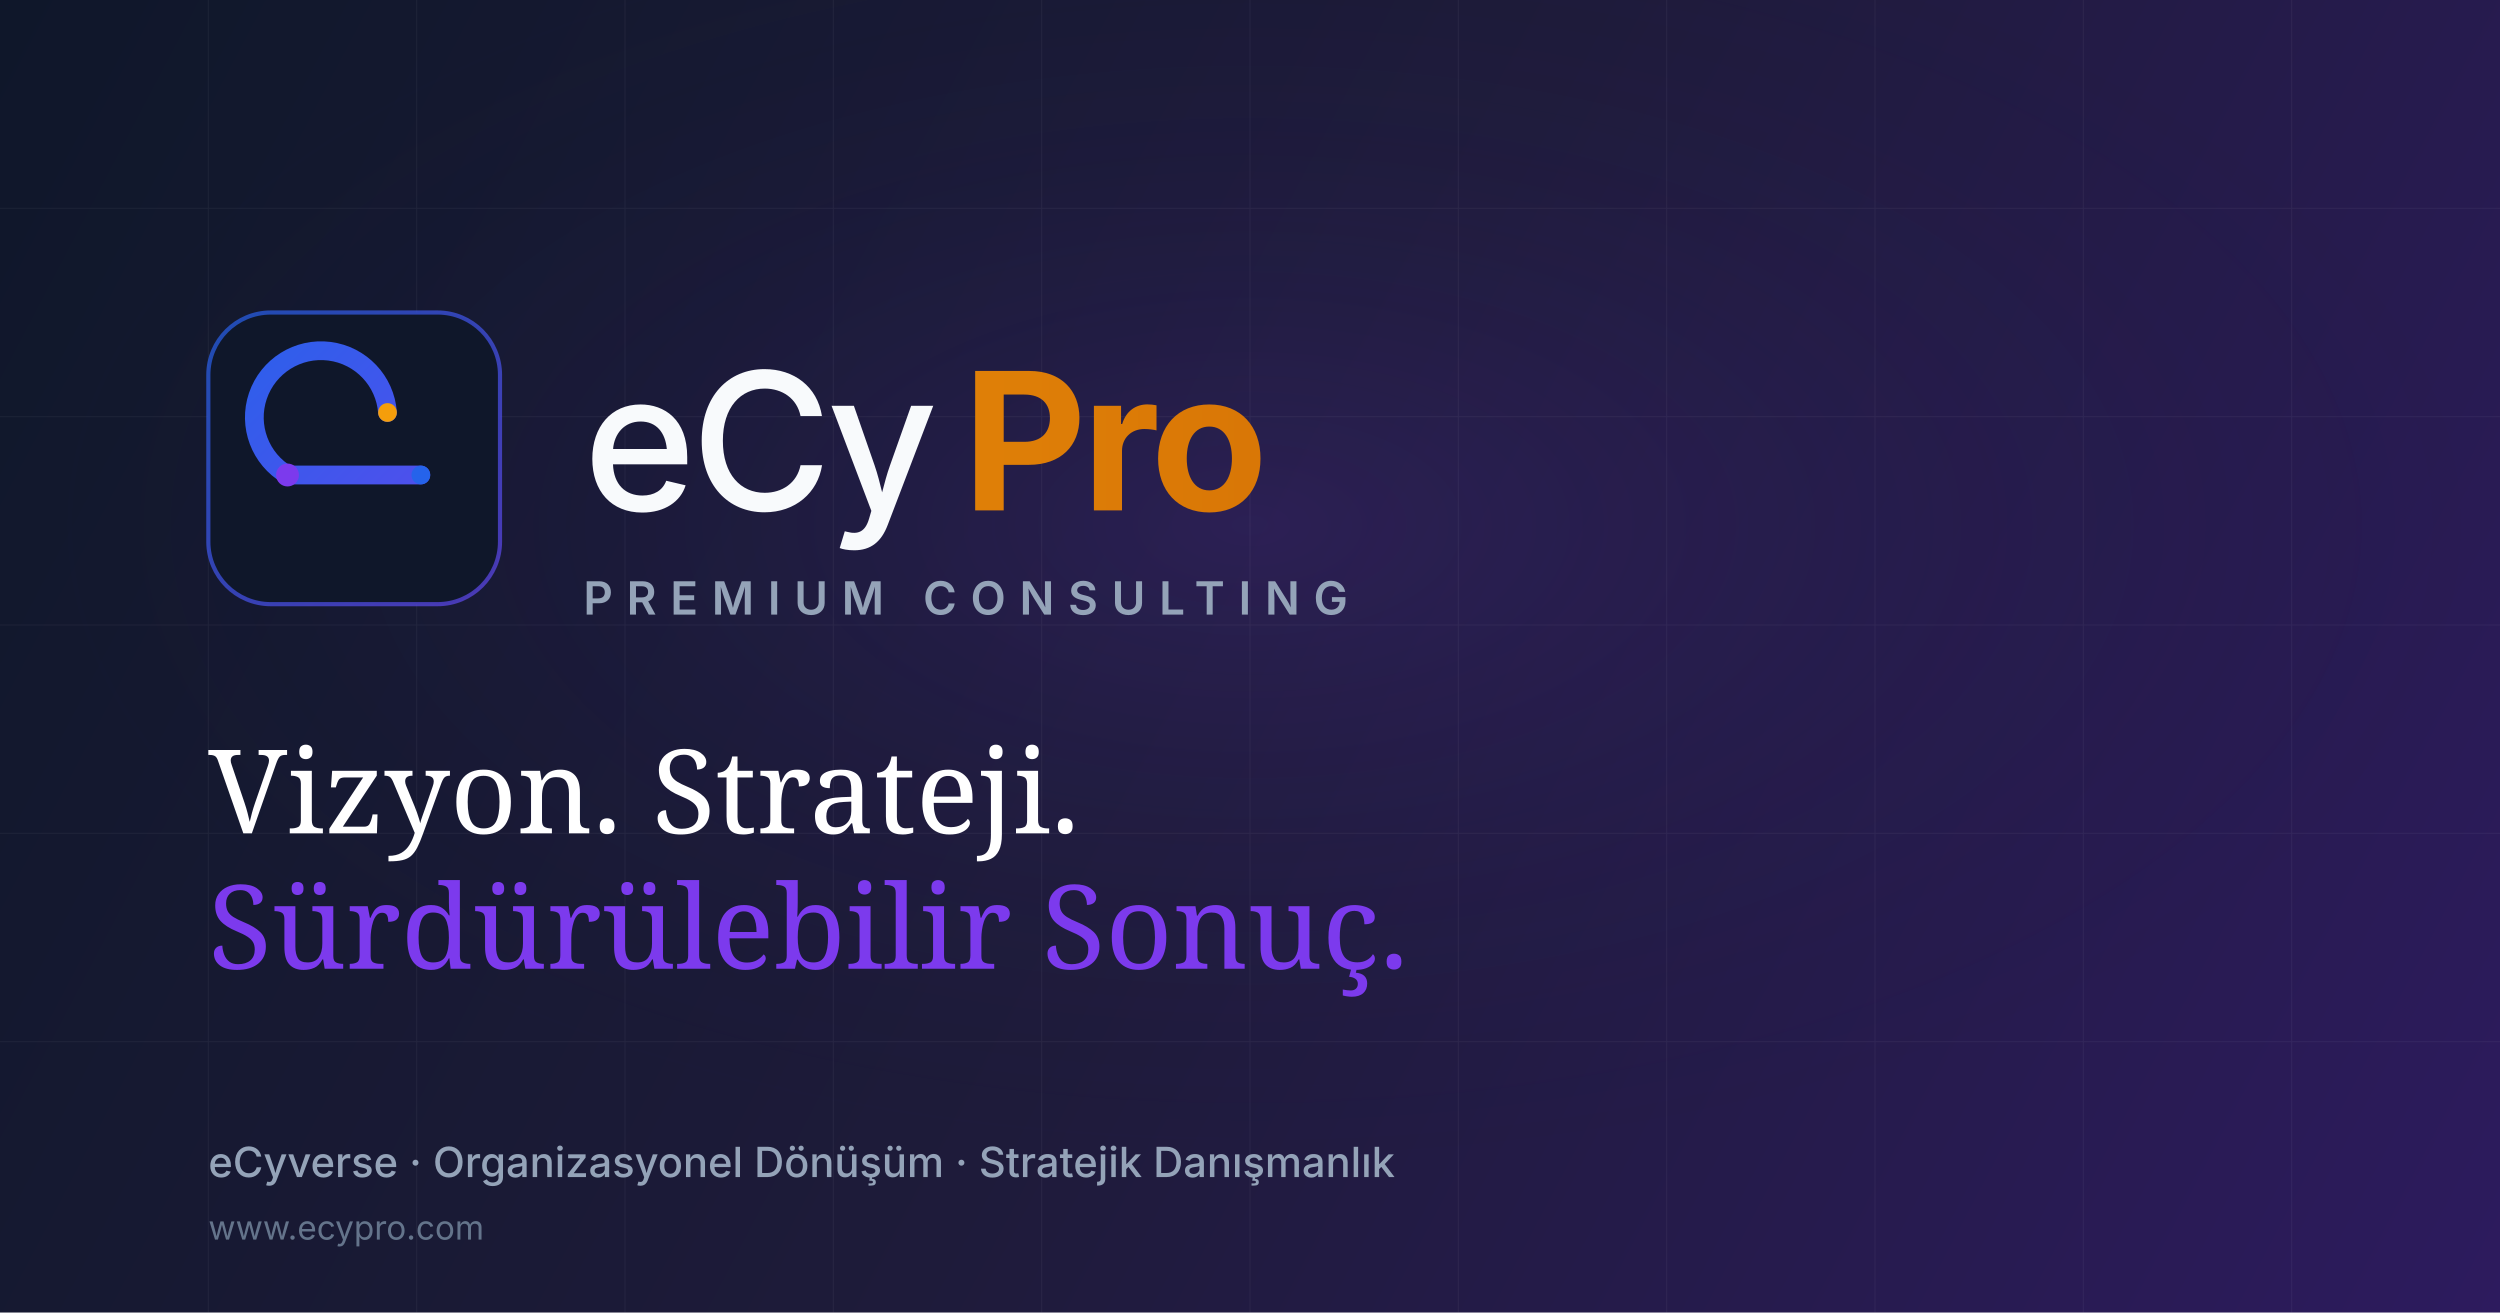
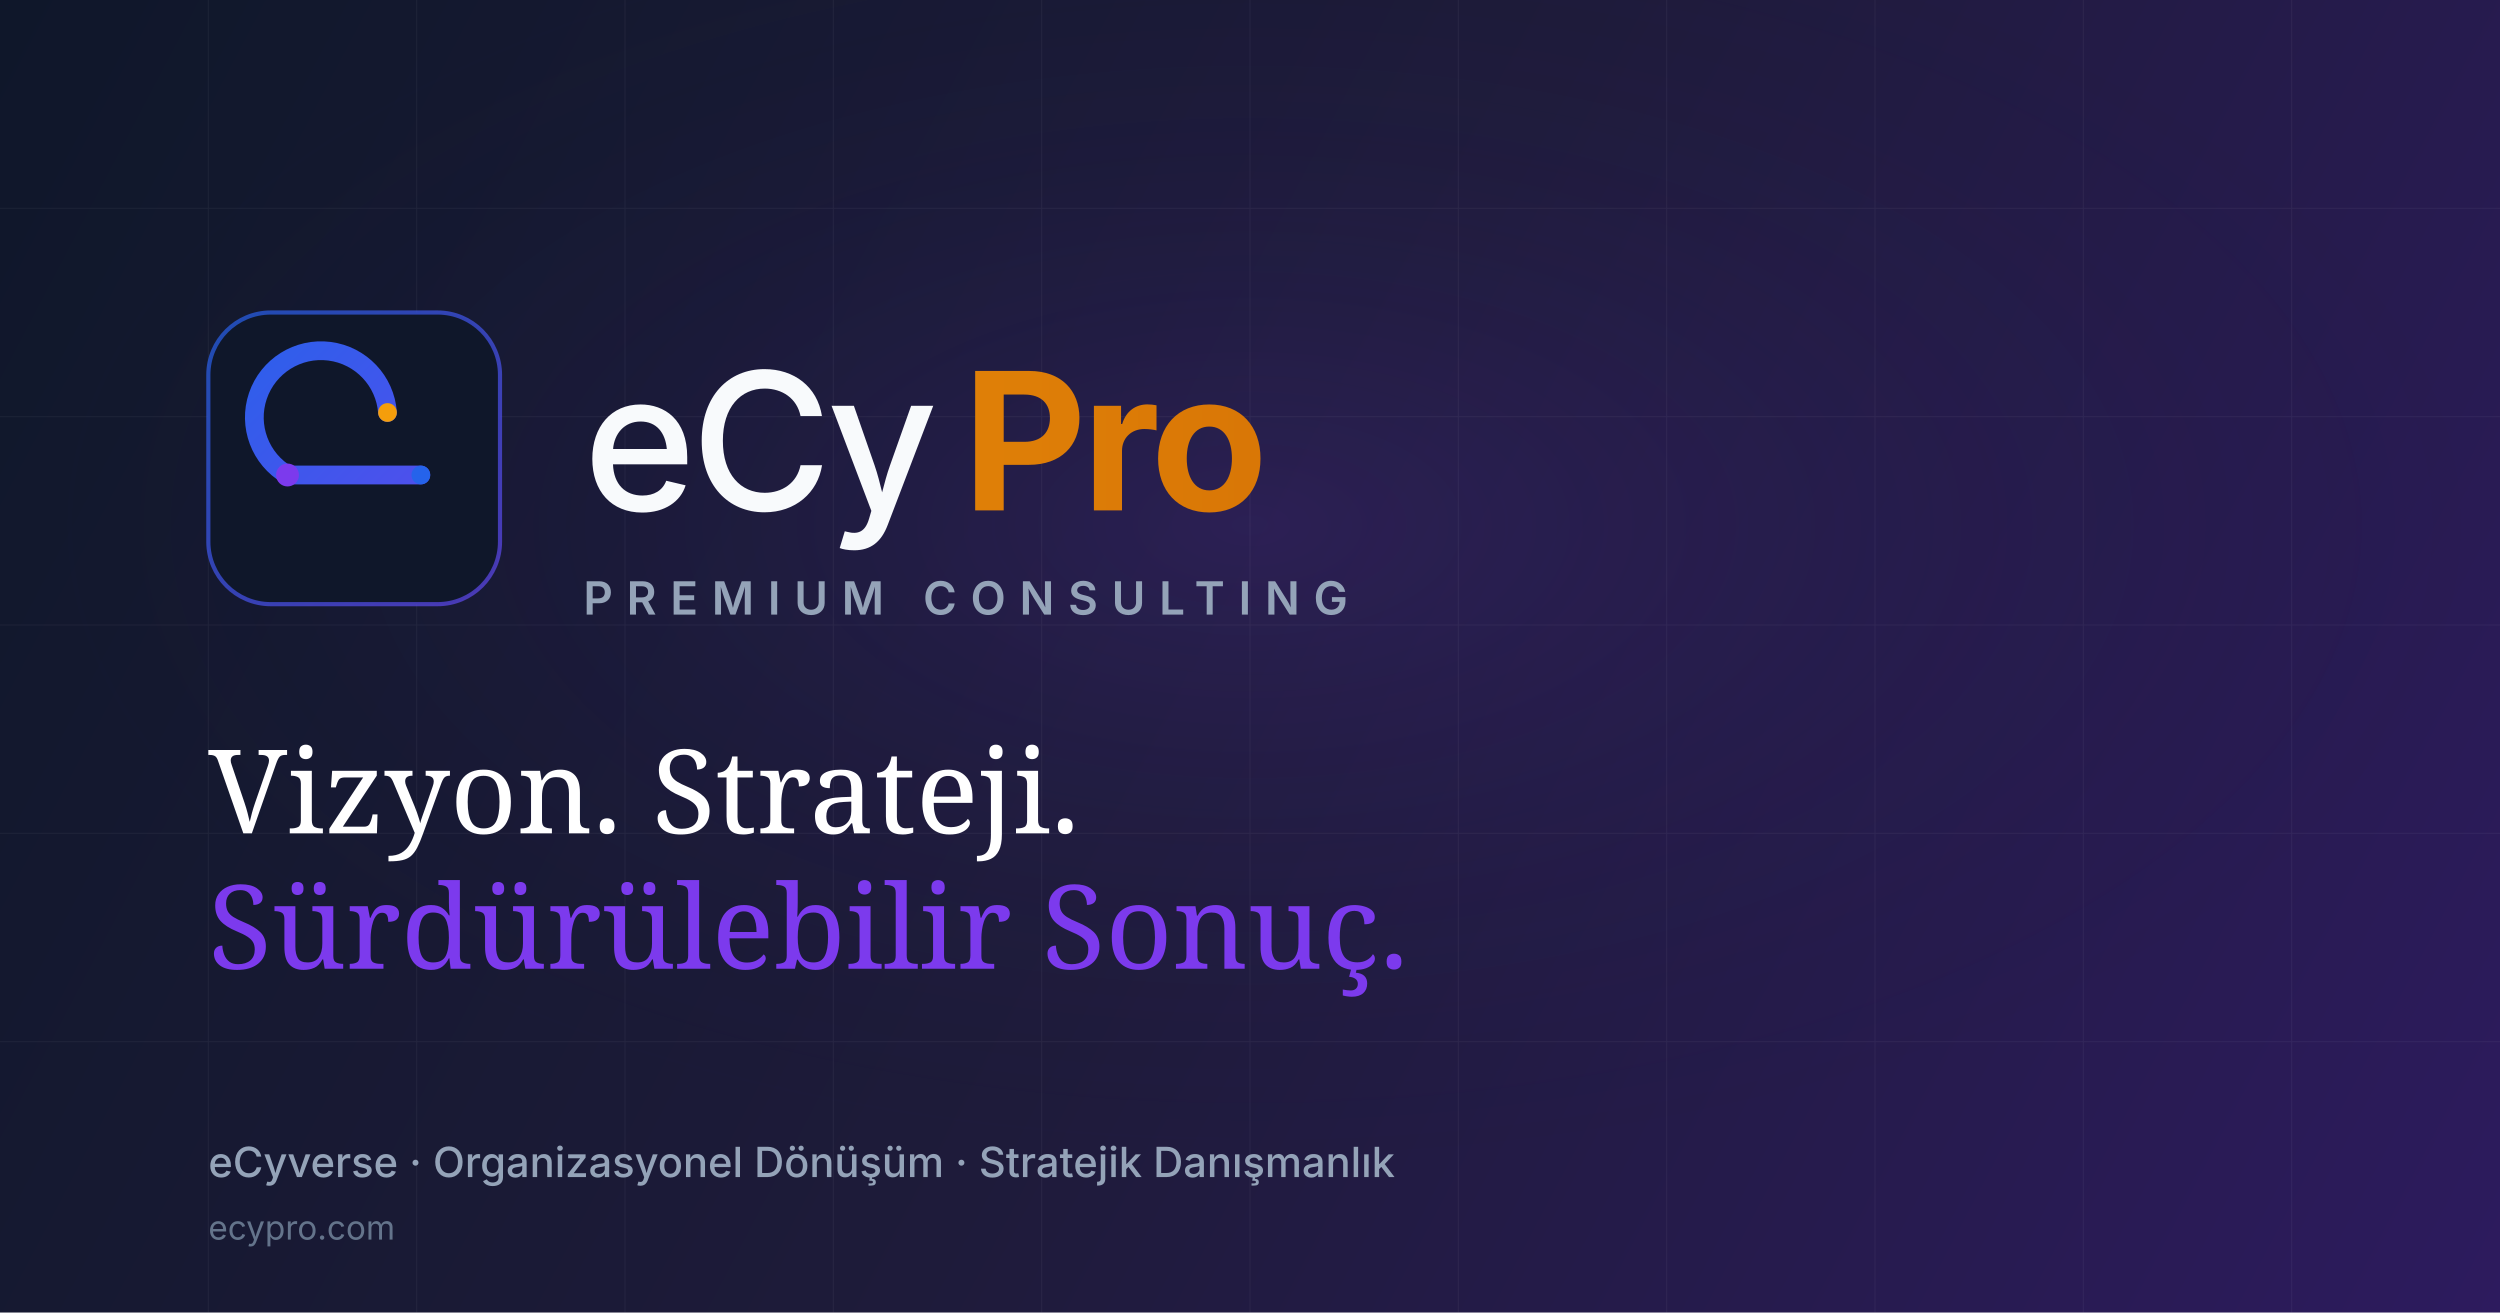
<svg xmlns="http://www.w3.org/2000/svg" viewBox="0 0 1200 630" role="img" aria-label="eCyPro Premium Consulting — Open Graph share image">
  <defs>
    <linearGradient id="ogBg" x1="0" y1="0" x2="1200" y2="630" gradientUnits="userSpaceOnUse">
      <stop offset="0%" stop-color="#0F172A" />
      <stop offset="50%" stop-color="#1E1B3A" />
      <stop offset="100%" stop-color="#2D1B5E" />
    </linearGradient>
    <linearGradient id="ogIcon" x1="0" y1="0" x2="200" y2="200" gradientUnits="userSpaceOnUse">
      <stop offset="0%" stop-color="#2563EB" />
      <stop offset="100%" stop-color="#7C3AED" />
    </linearGradient>
    <linearGradient id="ogPro" x1="0" y1="0" x2="600" y2="0" gradientUnits="userSpaceOnUse">
      <stop offset="0%" stop-color="#F59E0B" />
      <stop offset="100%" stop-color="#D97706" />
    </linearGradient>
    <radialGradient id="ogGlow" cx="50%" cy="40%" r="50%">
      <stop offset="0%" stop-color="#7C3AED" stop-opacity="0.15" />
      <stop offset="100%" stop-color="#0F172A" stop-opacity="0" />
    </radialGradient>
  </defs>
  <rect width="1200" height="630" fill="url(#ogBg)" />
  <rect width="1200" height="630" fill="url(#ogGlow)" />
  <g opacity="0.05">
    <path d="M 0 100 L 1200 100 M 0 200 L 1200 200 M 0 300 L 1200 300 M 0 400 L 1200 400 M 0 500 L 1200 500" stroke="#FFFFFF" stroke-width="0.5" />
    <path d="M 100 0 L 100 630 M 200 0 L 200 630 M 300 0 L 300 630 M 400 0 L 400 630 M 500 0 L 500 630 M 600 0 L 600 630 M 700 0 L 700 630 M 800 0 L 800 630 M 900 0 L 900 630 M 1000 0 L 1000 630 M 1100 0 L 1100 630" stroke="#FFFFFF" stroke-width="0.5" />
  </g>
  <g transform="translate(100,150)">
    <rect x="0" y="0" width="140" height="140" rx="30" fill="#0F172A" />
    <rect x="0" y="0" width="140" height="140" rx="30" fill="none" stroke="url(#ogIcon)" stroke-width="2" opacity="0.7" />
    <path d="M 38 78 A 32 32 0 1 1 86 48" stroke="url(#ogIcon)" stroke-width="9" stroke-linecap="round" fill="none" />
    <path d="M 38 78 L 102 78" stroke="url(#ogIcon)" stroke-width="9" stroke-linecap="round" />
    <circle cx="38" cy="78" r="5.5" fill="#7C3AED" />
    <circle cx="102" cy="78" r="4.5" fill="#2563EB" />
    <circle cx="86" cy="48" r="4.5" fill="#F59E0B" />
  </g>
  <text x="280" y="245" font-family="Inter, system-ui, sans-serif" font-size="92" font-weight="500" letter-spacing="-0.025em" fill="#F8FAFC">eCy<tspan font-weight="700" fill="url(#ogPro)" dx="12">Pro</tspan>
  </text>
  <text x="280" y="295" font-family="Inter, system-ui, sans-serif" font-size="22" font-weight="600" letter-spacing="0.3em" fill="#94A3B8">PREMIUM CONSULTING</text>
  <text x="100" y="400" font-family="Georgia, serif" font-size="56" font-weight="500" fill="#FFFFFF">Vizyon. Strateji.</text>
  <text x="100" y="465" font-family="Georgia, serif" font-size="56" font-weight="500" fill="url(#ogIcon)">Sürdürülebilir Sonuç.</text>
  <text x="100" y="565" font-family="Inter, system-ui, sans-serif" font-size="20" font-weight="500" fill="#94A3B8">eCyverse · Organizasyonel Dönüşüm · Stratejik Danışmanlık</text>
-   <text x="100" y="595" font-family="Inter, system-ui, sans-serif" font-size="16" font-weight="400" fill="#64748B">www.ecypro.com</text>
+   <text x="100" y="595" font-family="Inter, system-ui, sans-serif" font-size="16" font-weight="400" fill="#64748B">ecypro.com</text>
</svg>
